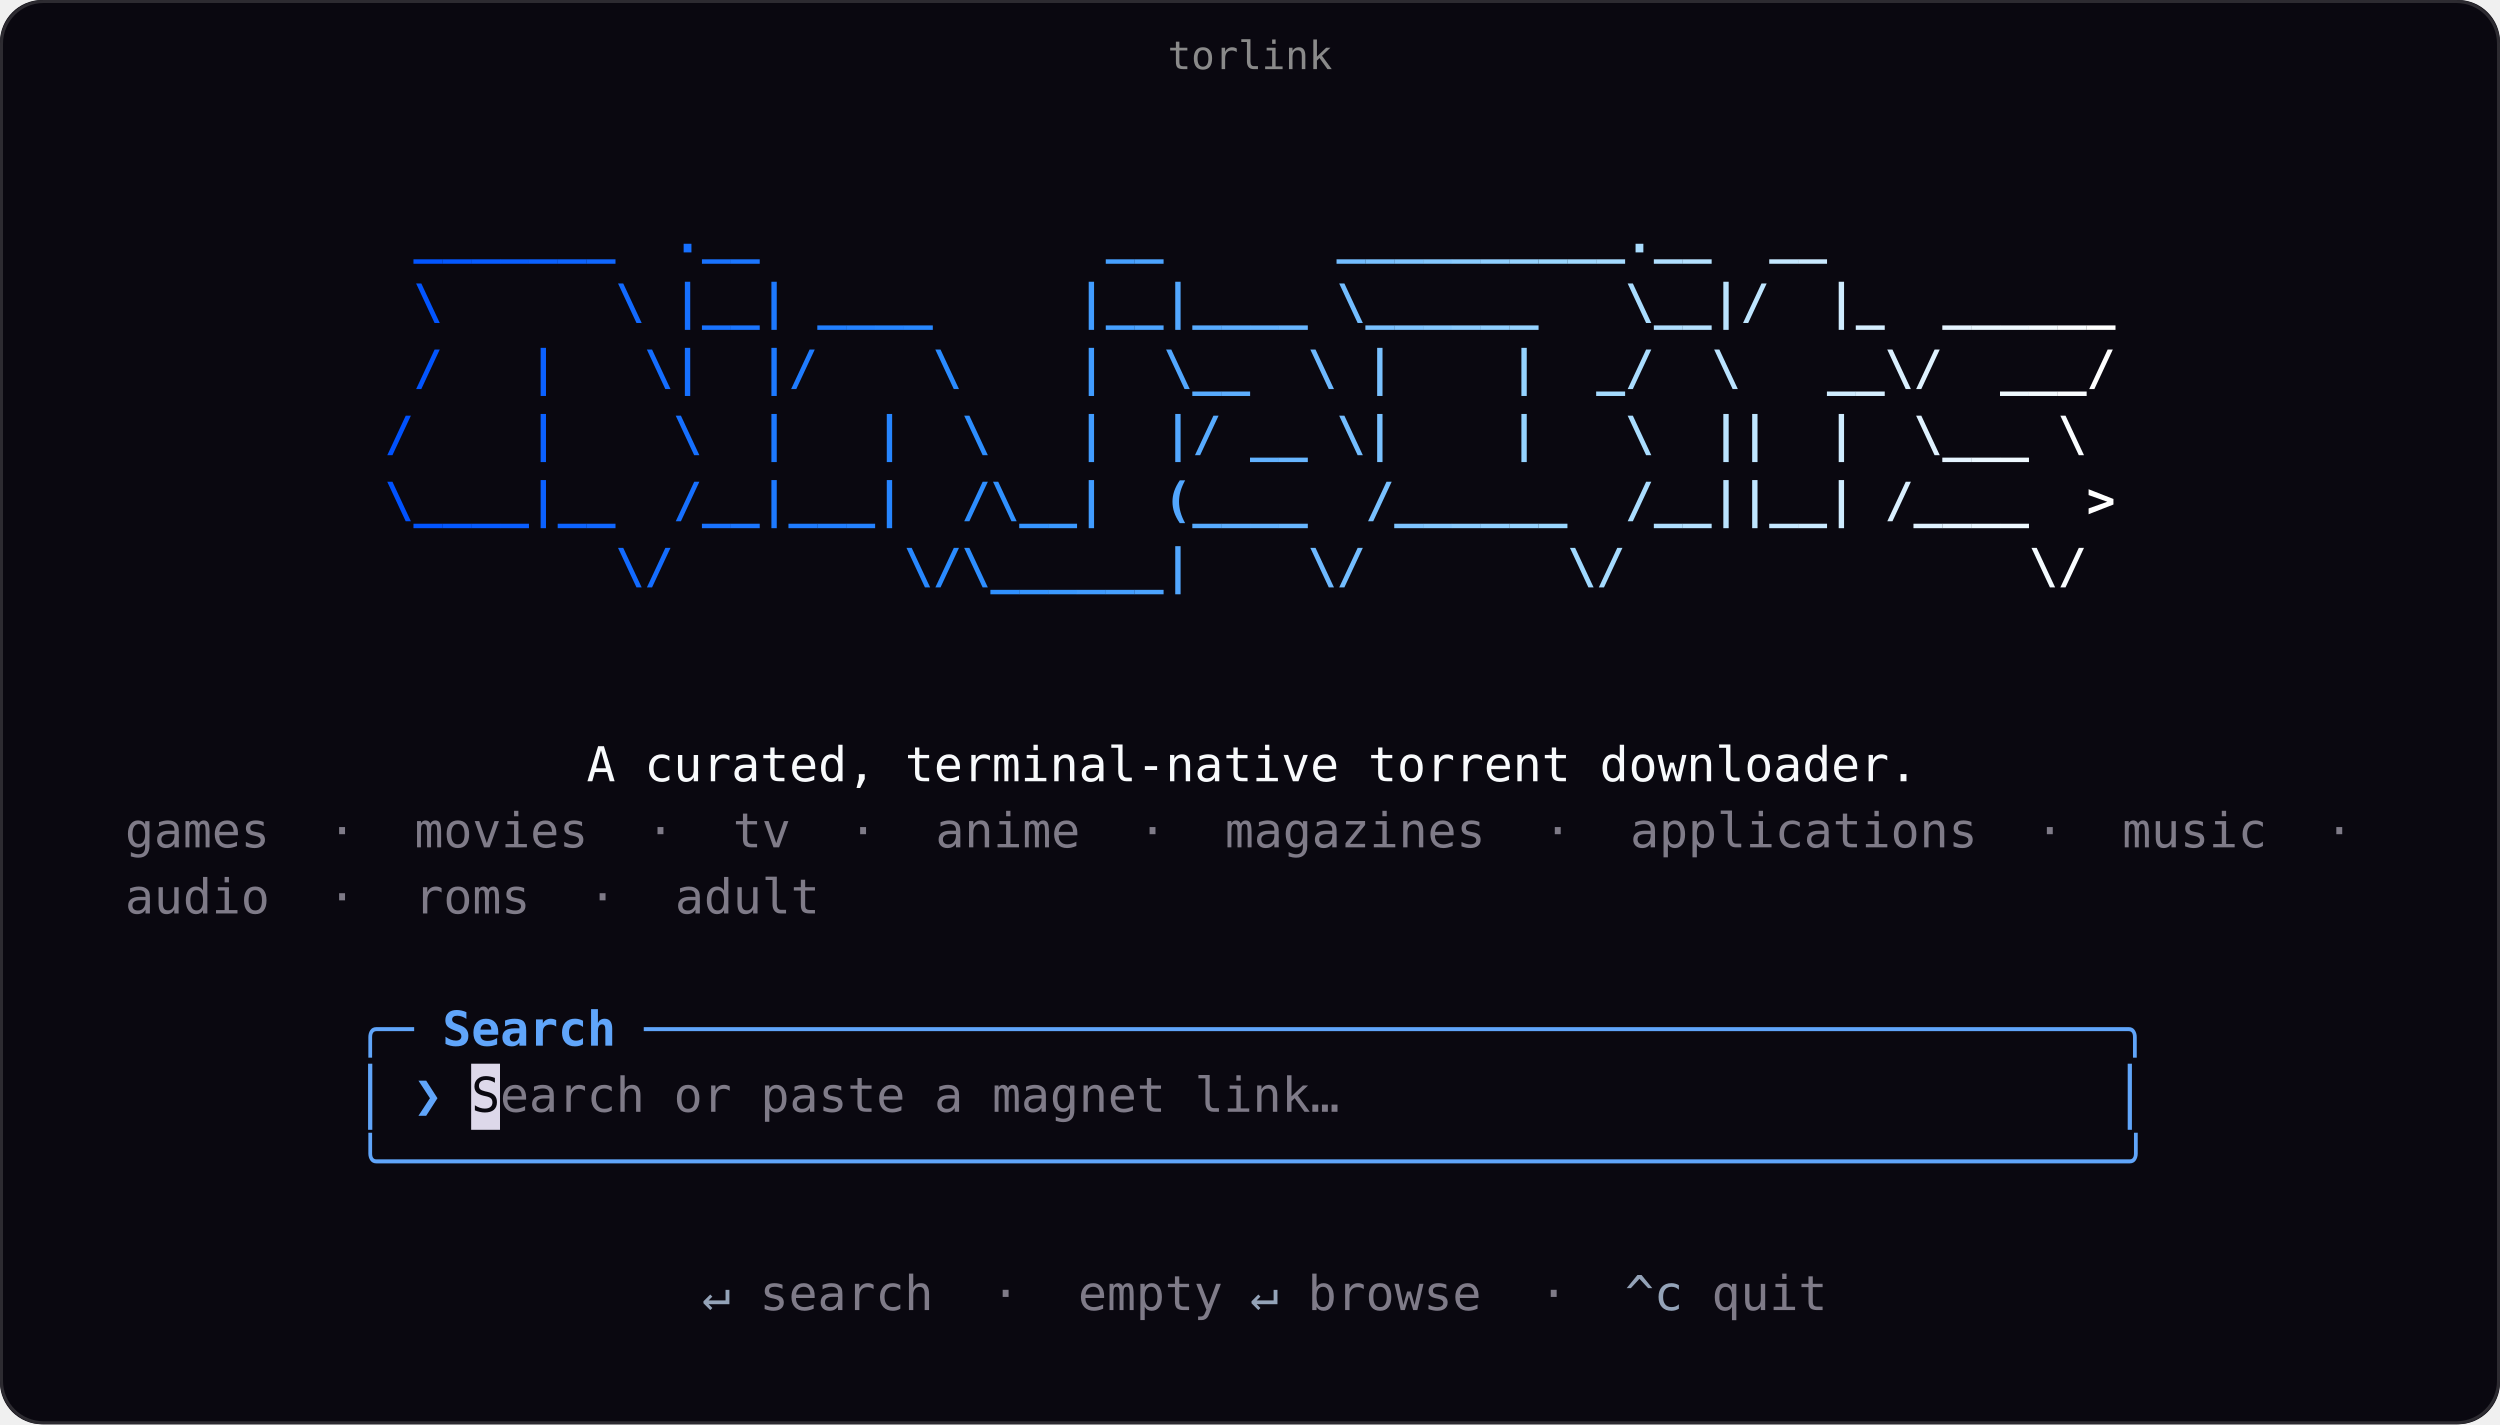
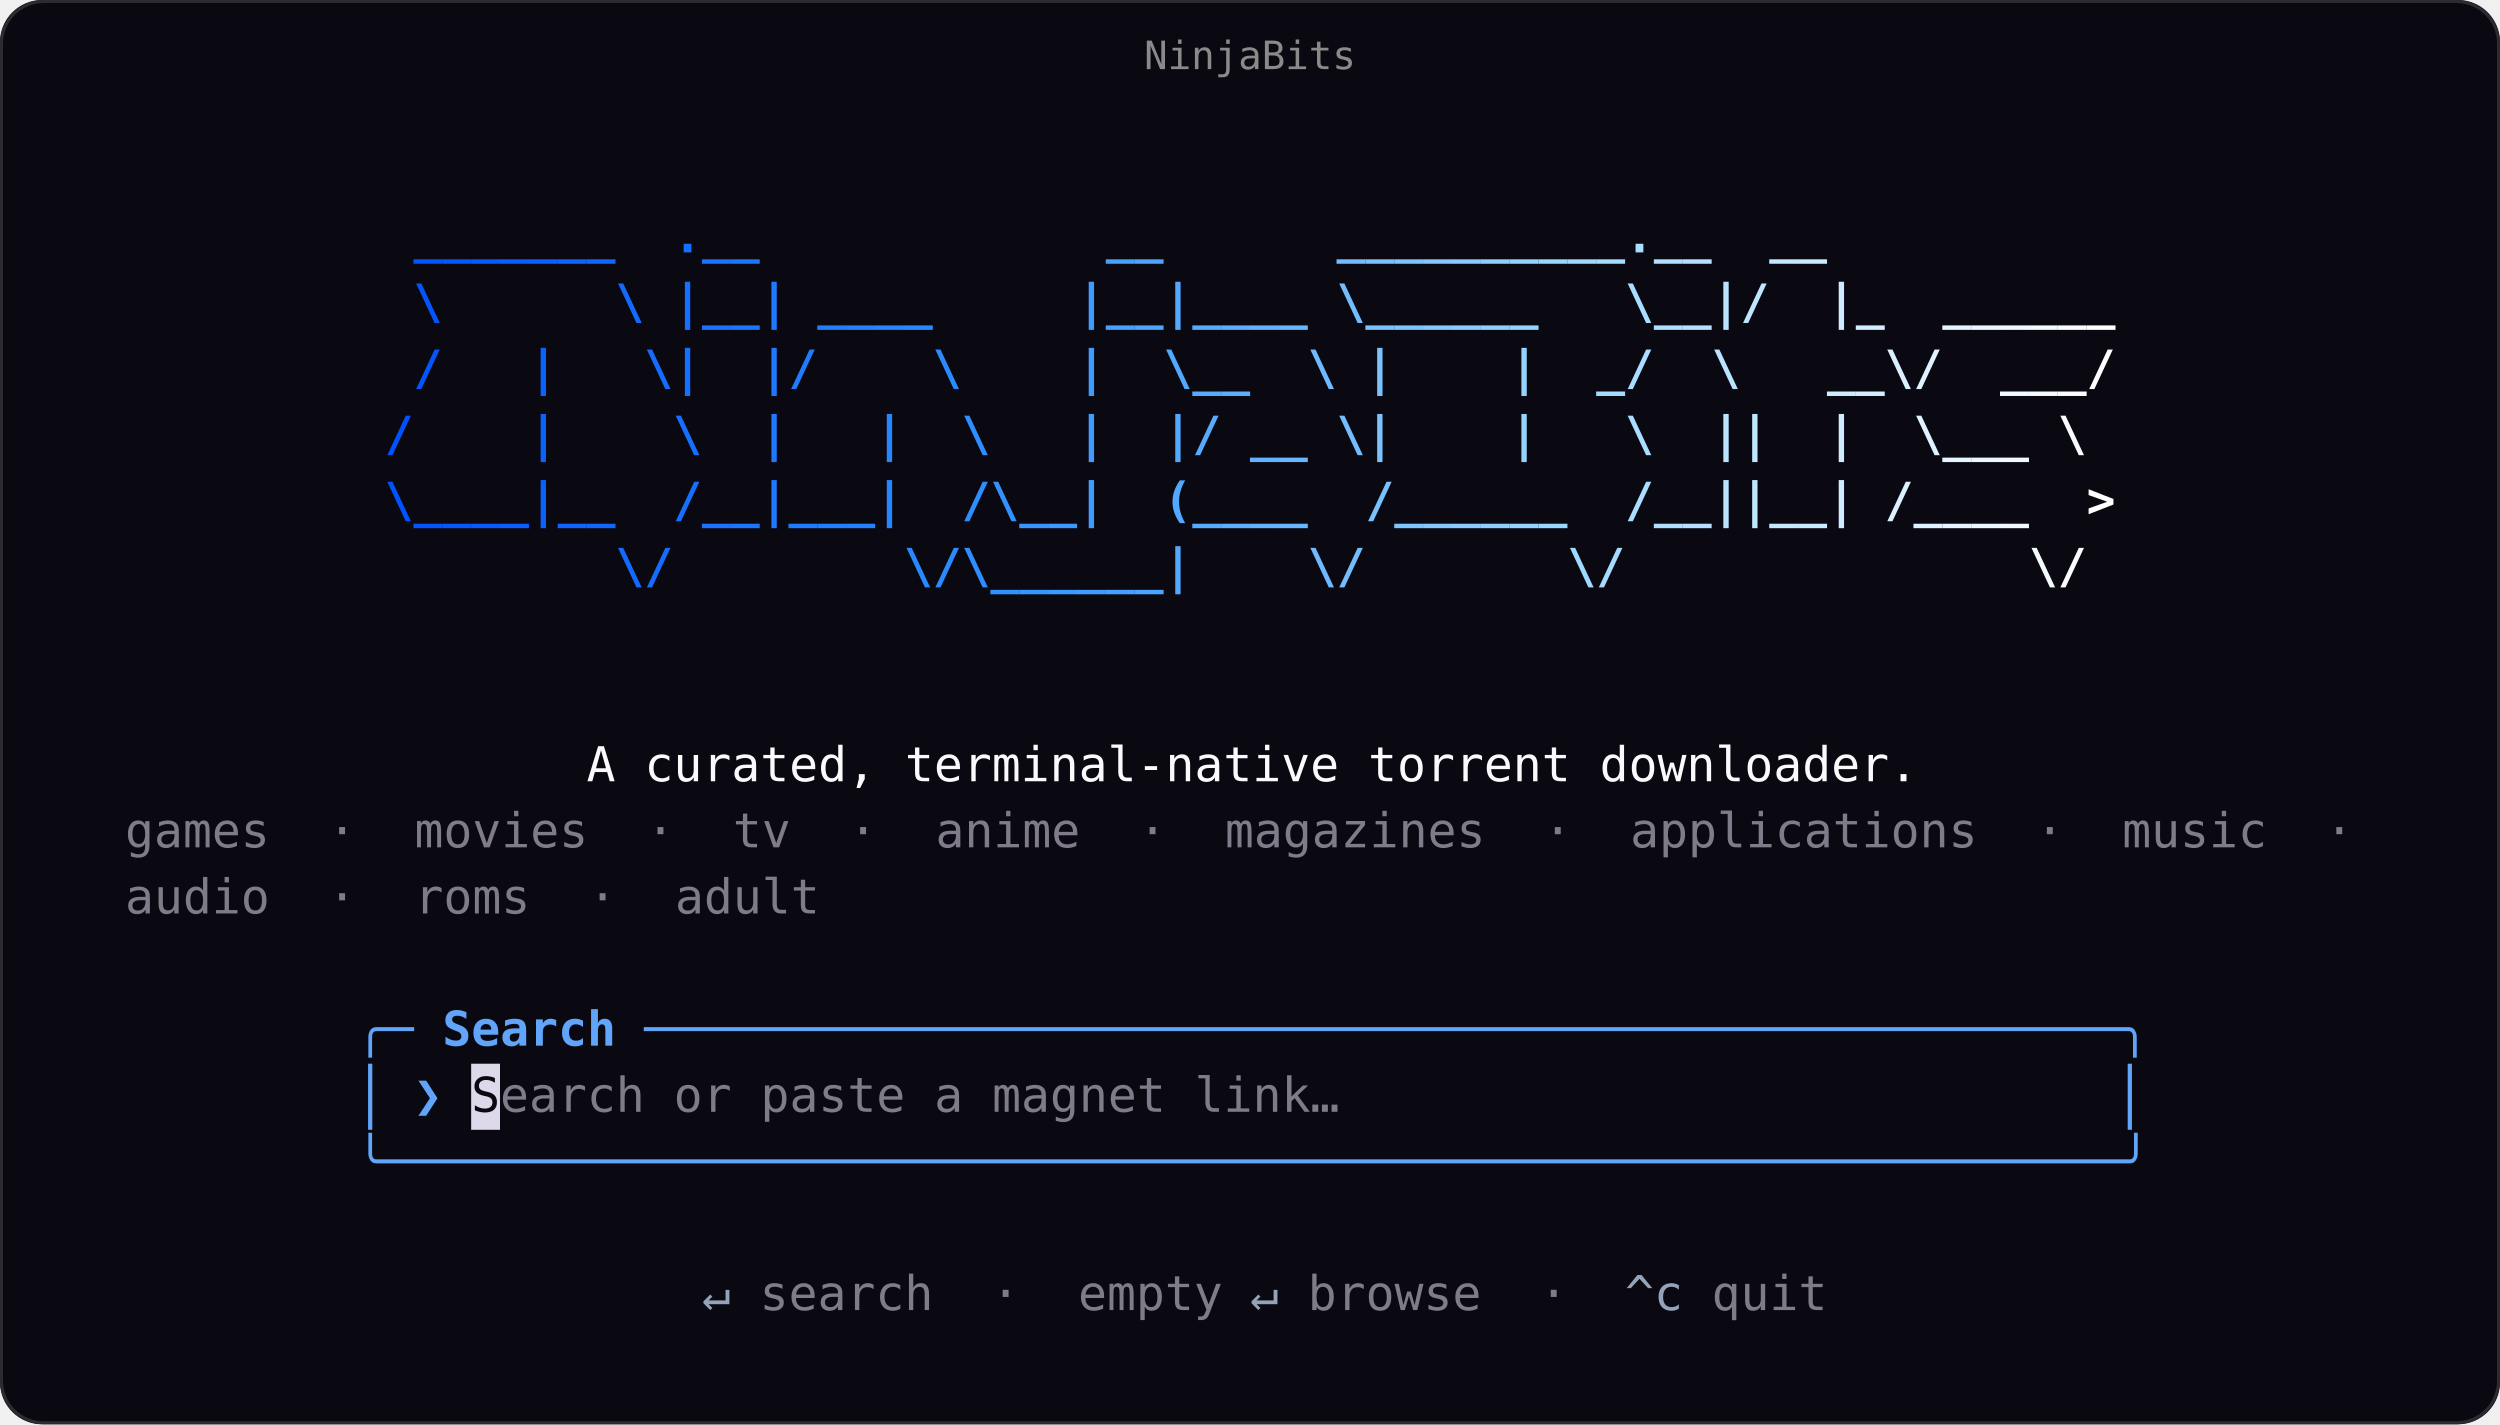
<svg xmlns="http://www.w3.org/2000/svg" width="832" height="474" viewBox="0 0 832 474" style="max-width: 832px; width: 100%; height: auto;" role="img">
  <rect width="100%" height="100%" rx="14" fill="#0a0810" />
  <rect x="0.5" y="0.5" width="831" height="473" rx="14" fill="none" stroke="#2d2b31" stroke-width="1" />
-   <text x="416" y="23" text-anchor="middle" font-family="ui-monospace, &quot;Cascadia Mono&quot;, &quot;SF Mono&quot;, Menlo, Consolas, &quot;DejaVu Sans Mono&quot;, monospace" font-size="13" fill="#8a8a8a">torlink</text>
+   <text x="416" y="23" text-anchor="middle" font-family="ui-monospace, &quot;Cascadia Mono&quot;, &quot;SF Mono&quot;, Menlo, Consolas, &quot;DejaVu Sans Mono&quot;, monospace" font-size="13" fill="#8a8a8a">NinjaBits</text>
  <g font-family="ui-monospace, &quot;Cascadia Mono&quot;, &quot;SF Mono&quot;, Menlo, Consolas, &quot;DejaVu Sans Mono&quot;, monospace" font-size="16" fill="#ddd8ea">
    <text x="137.6" y="84" textLength="9.6" lengthAdjust="spacingAndGlyphs" xml:space="preserve" fill="#0255ff" font-weight="600">_</text>
    <text x="147.2" y="84" textLength="9.6" lengthAdjust="spacingAndGlyphs" xml:space="preserve" fill="#0458ff" font-weight="600">_</text>
    <text x="156.8" y="84" textLength="9.6" lengthAdjust="spacingAndGlyphs" xml:space="preserve" fill="#075bff" font-weight="600">_</text>
    <text x="166.4" y="84" textLength="9.6" lengthAdjust="spacingAndGlyphs" xml:space="preserve" fill="#095eff" font-weight="600">_</text>
    <text x="176" y="84" textLength="9.6" lengthAdjust="spacingAndGlyphs" xml:space="preserve" fill="#0b61ff" font-weight="600">_</text>
    <text x="185.6" y="84" textLength="9.6" lengthAdjust="spacingAndGlyphs" xml:space="preserve" fill="#0d64ff" font-weight="600">_</text>
    <text x="195.2" y="84" textLength="9.6" lengthAdjust="spacingAndGlyphs" xml:space="preserve" fill="#1067ff" font-weight="600">_</text>
    <text x="224" y="84" textLength="9.6" lengthAdjust="spacingAndGlyphs" xml:space="preserve" fill="#1670ff" font-weight="600">.</text>
    <text x="233.6" y="84" textLength="9.6" lengthAdjust="spacingAndGlyphs" xml:space="preserve" fill="#1973ff" font-weight="600">_</text>
    <text x="243.2" y="84" textLength="9.6" lengthAdjust="spacingAndGlyphs" xml:space="preserve" fill="#1b76ff" font-weight="600">_</text>
    <text x="368" y="84" textLength="9.6" lengthAdjust="spacingAndGlyphs" xml:space="preserve" fill="#46a0ff" font-weight="600">_</text>
    <text x="377.6" y="84" textLength="9.6" lengthAdjust="spacingAndGlyphs" xml:space="preserve" fill="#4ca4ff" font-weight="600">_</text>
    <text x="444.8" y="84" textLength="9.6" lengthAdjust="spacingAndGlyphs" xml:space="preserve" fill="#73bdff" font-weight="600">_</text>
    <text x="454.4" y="84" textLength="9.6" lengthAdjust="spacingAndGlyphs" xml:space="preserve" fill="#79c1ff" font-weight="600">_</text>
    <text x="464" y="84" textLength="9.6" lengthAdjust="spacingAndGlyphs" xml:space="preserve" fill="#7ec4ff" font-weight="600">_</text>
    <text x="473.6" y="84" textLength="9.6" lengthAdjust="spacingAndGlyphs" xml:space="preserve" fill="#84c8ff" font-weight="600">_</text>
    <text x="483.2" y="84" textLength="9.6" lengthAdjust="spacingAndGlyphs" xml:space="preserve" fill="#8accff" font-weight="600">_</text>
    <text x="492.8" y="84" textLength="9.6" lengthAdjust="spacingAndGlyphs" xml:space="preserve" fill="#8fcfff" font-weight="600">_</text>
    <text x="502.4" y="84" textLength="9.6" lengthAdjust="spacingAndGlyphs" xml:space="preserve" fill="#95d3ff" font-weight="600">_</text>
    <text x="512" y="84" textLength="9.6" lengthAdjust="spacingAndGlyphs" xml:space="preserve" fill="#9ad7ff" font-weight="600">_</text>
    <text x="521.6" y="84" textLength="9.6" lengthAdjust="spacingAndGlyphs" xml:space="preserve" fill="#a0d9ff" font-weight="600">_</text>
    <text x="531.2" y="84" textLength="9.6" lengthAdjust="spacingAndGlyphs" xml:space="preserve" fill="#a5dbff" font-weight="600">_</text>
    <text x="540.8" y="84" textLength="9.6" lengthAdjust="spacingAndGlyphs" xml:space="preserve" fill="#aaddff" font-weight="600">.</text>
    <text x="550.4" y="84" textLength="9.6" lengthAdjust="spacingAndGlyphs" xml:space="preserve" fill="#b0dfff" font-weight="600">_</text>
    <text x="560" y="84" textLength="9.6" lengthAdjust="spacingAndGlyphs" xml:space="preserve" fill="#b5e1ff" font-weight="600">_</text>
    <text x="588.8" y="84" textLength="9.6" lengthAdjust="spacingAndGlyphs" xml:space="preserve" fill="#c5e8ff" font-weight="600">_</text>
    <text x="598.4" y="84" textLength="9.6" lengthAdjust="spacingAndGlyphs" xml:space="preserve" fill="#caeaff" font-weight="600">_</text>
    <text x="137.6" y="106" textLength="9.6" lengthAdjust="spacingAndGlyphs" xml:space="preserve" fill="#0255ff" font-weight="600">\</text>
    <text x="204.8" y="106" textLength="9.6" lengthAdjust="spacingAndGlyphs" xml:space="preserve" fill="#126aff" font-weight="600">\</text>
    <text x="224" y="106" textLength="9.6" lengthAdjust="spacingAndGlyphs" xml:space="preserve" fill="#1670ff" font-weight="600">|</text>
    <text x="233.6" y="106" textLength="9.6" lengthAdjust="spacingAndGlyphs" xml:space="preserve" fill="#1973ff" font-weight="600">_</text>
    <text x="243.2" y="106" textLength="9.6" lengthAdjust="spacingAndGlyphs" xml:space="preserve" fill="#1b76ff" font-weight="600">_</text>
    <text x="252.8" y="106" textLength="9.6" lengthAdjust="spacingAndGlyphs" xml:space="preserve" fill="#1d79ff" font-weight="600">|</text>
    <text x="272" y="106" textLength="9.6" lengthAdjust="spacingAndGlyphs" xml:space="preserve" fill="#217fff" font-weight="600">_</text>
    <text x="281.6" y="106" textLength="9.6" lengthAdjust="spacingAndGlyphs" xml:space="preserve" fill="#2482ff" font-weight="600">_</text>
    <text x="291.2" y="106" textLength="9.6" lengthAdjust="spacingAndGlyphs" xml:space="preserve" fill="#2685ff" font-weight="600">_</text>
    <text x="300.8" y="106" textLength="9.6" lengthAdjust="spacingAndGlyphs" xml:space="preserve" fill="#2888ff" font-weight="600">_</text>
    <text x="358.4" y="106" textLength="9.6" lengthAdjust="spacingAndGlyphs" xml:space="preserve" fill="#419cff" font-weight="600">|</text>
    <text x="368" y="106" textLength="9.6" lengthAdjust="spacingAndGlyphs" xml:space="preserve" fill="#46a0ff" font-weight="600">_</text>
    <text x="377.6" y="106" textLength="9.6" lengthAdjust="spacingAndGlyphs" xml:space="preserve" fill="#4ca4ff" font-weight="600">_</text>
    <text x="387.2" y="106" textLength="9.6" lengthAdjust="spacingAndGlyphs" xml:space="preserve" fill="#52a7ff" font-weight="600">|</text>
    <text x="396.8" y="106" textLength="9.6" lengthAdjust="spacingAndGlyphs" xml:space="preserve" fill="#57abff" font-weight="600">_</text>
    <text x="406.4" y="106" textLength="9.6" lengthAdjust="spacingAndGlyphs" xml:space="preserve" fill="#5daeff" font-weight="600">_</text>
    <text x="416" y="106" textLength="9.6" lengthAdjust="spacingAndGlyphs" xml:space="preserve" fill="#62b2ff" font-weight="600">_</text>
    <text x="425.6" y="106" textLength="9.6" lengthAdjust="spacingAndGlyphs" xml:space="preserve" fill="#68b6ff" font-weight="600">_</text>
    <text x="444.8" y="106" textLength="9.6" lengthAdjust="spacingAndGlyphs" xml:space="preserve" fill="#73bdff" font-weight="600">\</text>
    <text x="454.4" y="106" textLength="9.6" lengthAdjust="spacingAndGlyphs" xml:space="preserve" fill="#79c1ff" font-weight="600">_</text>
    <text x="464" y="106" textLength="9.6" lengthAdjust="spacingAndGlyphs" xml:space="preserve" fill="#7ec4ff" font-weight="600">_</text>
    <text x="473.6" y="106" textLength="9.6" lengthAdjust="spacingAndGlyphs" xml:space="preserve" fill="#84c8ff" font-weight="600">_</text>
    <text x="483.2" y="106" textLength="9.6" lengthAdjust="spacingAndGlyphs" xml:space="preserve" fill="#8accff" font-weight="600">_</text>
    <text x="492.8" y="106" textLength="9.6" lengthAdjust="spacingAndGlyphs" xml:space="preserve" fill="#8fcfff" font-weight="600">_</text>
    <text x="502.4" y="106" textLength="9.6" lengthAdjust="spacingAndGlyphs" xml:space="preserve" fill="#95d3ff" font-weight="600">_</text>
    <text x="540.8" y="106" textLength="9.6" lengthAdjust="spacingAndGlyphs" xml:space="preserve" fill="#aaddff" font-weight="600">\</text>
    <text x="550.4" y="106" textLength="9.6" lengthAdjust="spacingAndGlyphs" xml:space="preserve" fill="#b0dfff" font-weight="600">_</text>
    <text x="560" y="106" textLength="9.6" lengthAdjust="spacingAndGlyphs" xml:space="preserve" fill="#b5e1ff" font-weight="600">_</text>
    <text x="569.6" y="106" textLength="9.6" lengthAdjust="spacingAndGlyphs" xml:space="preserve" fill="#bae3ff" font-weight="600">|</text>
    <text x="579.2" y="106" textLength="9.6" lengthAdjust="spacingAndGlyphs" xml:space="preserve" fill="#bfe6ff" font-weight="600">/</text>
    <text x="608" y="106" textLength="9.6" lengthAdjust="spacingAndGlyphs" xml:space="preserve" fill="#cfecff" font-weight="600">|</text>
    <text x="617.6" y="106" textLength="9.6" lengthAdjust="spacingAndGlyphs" xml:space="preserve" fill="#d5eeff" font-weight="600">_</text>
    <text x="646.4" y="106" textLength="9.6" lengthAdjust="spacingAndGlyphs" xml:space="preserve" fill="#e5f4ff" font-weight="600">_</text>
    <text x="656" y="106" textLength="9.6" lengthAdjust="spacingAndGlyphs" xml:space="preserve" fill="#eaf7ff" font-weight="600">_</text>
    <text x="665.6" y="106" textLength="9.6" lengthAdjust="spacingAndGlyphs" xml:space="preserve" fill="#eff9ff" font-weight="600">_</text>
    <text x="675.2" y="106" textLength="9.6" lengthAdjust="spacingAndGlyphs" xml:space="preserve" fill="#f4fbff" font-weight="600">_</text>
    <text x="684.8" y="106" textLength="9.6" lengthAdjust="spacingAndGlyphs" xml:space="preserve" fill="#fafdff" font-weight="600">_</text>
    <text x="694.4" y="106" textLength="9.6" lengthAdjust="spacingAndGlyphs" xml:space="preserve" fill="#ffffff" font-weight="600">_</text>
    <text x="137.6" y="128" textLength="9.6" lengthAdjust="spacingAndGlyphs" xml:space="preserve" fill="#0255ff" font-weight="600">/</text>
    <text x="176" y="128" textLength="9.6" lengthAdjust="spacingAndGlyphs" xml:space="preserve" fill="#0b61ff" font-weight="600">|</text>
    <text x="214.4" y="128" textLength="9.6" lengthAdjust="spacingAndGlyphs" xml:space="preserve" fill="#146dff" font-weight="600">\</text>
    <text x="224" y="128" textLength="9.6" lengthAdjust="spacingAndGlyphs" xml:space="preserve" fill="#1670ff" font-weight="600">|</text>
    <text x="252.8" y="128" textLength="9.6" lengthAdjust="spacingAndGlyphs" xml:space="preserve" fill="#1d79ff" font-weight="600">|</text>
    <text x="262.4" y="128" textLength="9.6" lengthAdjust="spacingAndGlyphs" xml:space="preserve" fill="#1f7cff" font-weight="600">/</text>
    <text x="310.4" y="128" textLength="9.6" lengthAdjust="spacingAndGlyphs" xml:space="preserve" fill="#2a8bff" font-weight="600">\</text>
    <text x="358.4" y="128" textLength="9.6" lengthAdjust="spacingAndGlyphs" xml:space="preserve" fill="#419cff" font-weight="600">|</text>
    <text x="387.2" y="128" textLength="9.6" lengthAdjust="spacingAndGlyphs" xml:space="preserve" fill="#52a7ff" font-weight="600">\</text>
    <text x="396.8" y="128" textLength="9.6" lengthAdjust="spacingAndGlyphs" xml:space="preserve" fill="#57abff" font-weight="600">_</text>
    <text x="406.4" y="128" textLength="9.6" lengthAdjust="spacingAndGlyphs" xml:space="preserve" fill="#5daeff" font-weight="600">_</text>
    <text x="435.2" y="128" textLength="9.6" lengthAdjust="spacingAndGlyphs" xml:space="preserve" fill="#6eb9ff" font-weight="600">\</text>
    <text x="454.4" y="128" textLength="9.6" lengthAdjust="spacingAndGlyphs" xml:space="preserve" fill="#79c1ff" font-weight="600">|</text>
    <text x="502.4" y="128" textLength="9.6" lengthAdjust="spacingAndGlyphs" xml:space="preserve" fill="#95d3ff" font-weight="600">|</text>
    <text x="531.2" y="128" textLength="9.6" lengthAdjust="spacingAndGlyphs" xml:space="preserve" fill="#a5dbff" font-weight="600">_</text>
    <text x="540.8" y="128" textLength="9.6" lengthAdjust="spacingAndGlyphs" xml:space="preserve" fill="#aaddff" font-weight="600">/</text>
    <text x="569.6" y="128" textLength="9.6" lengthAdjust="spacingAndGlyphs" xml:space="preserve" fill="#bae3ff" font-weight="600">\</text>
    <text x="608" y="128" textLength="9.6" lengthAdjust="spacingAndGlyphs" xml:space="preserve" fill="#cfecff" font-weight="600">_</text>
    <text x="617.6" y="128" textLength="9.6" lengthAdjust="spacingAndGlyphs" xml:space="preserve" fill="#d5eeff" font-weight="600">_</text>
    <text x="627.2" y="128" textLength="9.6" lengthAdjust="spacingAndGlyphs" xml:space="preserve" fill="#daf0ff" font-weight="600">\</text>
    <text x="636.8" y="128" textLength="9.6" lengthAdjust="spacingAndGlyphs" xml:space="preserve" fill="#dff2ff" font-weight="600">/</text>
    <text x="665.6" y="128" textLength="9.6" lengthAdjust="spacingAndGlyphs" xml:space="preserve" fill="#eff9ff" font-weight="600">_</text>
    <text x="675.2" y="128" textLength="9.6" lengthAdjust="spacingAndGlyphs" xml:space="preserve" fill="#f4fbff" font-weight="600">_</text>
    <text x="684.8" y="128" textLength="9.6" lengthAdjust="spacingAndGlyphs" xml:space="preserve" fill="#fafdff" font-weight="600">_</text>
    <text x="694.4" y="128" textLength="9.6" lengthAdjust="spacingAndGlyphs" xml:space="preserve" fill="#ffffff" font-weight="600">/</text>
    <text x="128" y="150" textLength="9.6" lengthAdjust="spacingAndGlyphs" xml:space="preserve" fill="#0052ff" font-weight="600">/</text>
    <text x="176" y="150" textLength="9.6" lengthAdjust="spacingAndGlyphs" xml:space="preserve" fill="#0b61ff" font-weight="600">|</text>
    <text x="224" y="150" textLength="9.6" lengthAdjust="spacingAndGlyphs" xml:space="preserve" fill="#1670ff" font-weight="600">\</text>
    <text x="252.8" y="150" textLength="9.6" lengthAdjust="spacingAndGlyphs" xml:space="preserve" fill="#1d79ff" font-weight="600">|</text>
    <text x="291.2" y="150" textLength="9.6" lengthAdjust="spacingAndGlyphs" xml:space="preserve" fill="#2685ff" font-weight="600">|</text>
    <text x="320" y="150" textLength="9.6" lengthAdjust="spacingAndGlyphs" xml:space="preserve" fill="#2d8eff" font-weight="600">\</text>
    <text x="358.4" y="150" textLength="9.6" lengthAdjust="spacingAndGlyphs" xml:space="preserve" fill="#419cff" font-weight="600">|</text>
    <text x="387.2" y="150" textLength="9.6" lengthAdjust="spacingAndGlyphs" xml:space="preserve" fill="#52a7ff" font-weight="600">|</text>
    <text x="396.8" y="150" textLength="9.6" lengthAdjust="spacingAndGlyphs" xml:space="preserve" fill="#57abff" font-weight="600">/</text>
    <text x="416" y="150" textLength="9.6" lengthAdjust="spacingAndGlyphs" xml:space="preserve" fill="#62b2ff" font-weight="600">_</text>
    <text x="425.6" y="150" textLength="9.6" lengthAdjust="spacingAndGlyphs" xml:space="preserve" fill="#68b6ff" font-weight="600">_</text>
    <text x="444.8" y="150" textLength="9.6" lengthAdjust="spacingAndGlyphs" xml:space="preserve" fill="#73bdff" font-weight="600">\</text>
    <text x="454.4" y="150" textLength="9.6" lengthAdjust="spacingAndGlyphs" xml:space="preserve" fill="#79c1ff" font-weight="600">|</text>
    <text x="502.4" y="150" textLength="9.6" lengthAdjust="spacingAndGlyphs" xml:space="preserve" fill="#95d3ff" font-weight="600">|</text>
    <text x="540.8" y="150" textLength="9.6" lengthAdjust="spacingAndGlyphs" xml:space="preserve" fill="#aaddff" font-weight="600">\</text>
    <text x="569.6" y="150" textLength="9.6" lengthAdjust="spacingAndGlyphs" xml:space="preserve" fill="#bae3ff" font-weight="600">|</text>
    <text x="579.2" y="150" textLength="9.6" lengthAdjust="spacingAndGlyphs" xml:space="preserve" fill="#bfe6ff" font-weight="600">|</text>
    <text x="608" y="150" textLength="9.6" lengthAdjust="spacingAndGlyphs" xml:space="preserve" fill="#cfecff" font-weight="600">|</text>
    <text x="636.8" y="150" textLength="9.6" lengthAdjust="spacingAndGlyphs" xml:space="preserve" fill="#dff2ff" font-weight="600">\</text>
    <text x="646.4" y="150" textLength="9.6" lengthAdjust="spacingAndGlyphs" xml:space="preserve" fill="#e5f4ff" font-weight="600">_</text>
    <text x="656" y="150" textLength="9.6" lengthAdjust="spacingAndGlyphs" xml:space="preserve" fill="#eaf7ff" font-weight="600">_</text>
    <text x="665.6" y="150" textLength="9.6" lengthAdjust="spacingAndGlyphs" xml:space="preserve" fill="#eff9ff" font-weight="600">_</text>
    <text x="684.8" y="150" textLength="9.6" lengthAdjust="spacingAndGlyphs" xml:space="preserve" fill="#fafdff" font-weight="600">\</text>
    <text x="128" y="172" textLength="9.6" lengthAdjust="spacingAndGlyphs" xml:space="preserve" fill="#0052ff" font-weight="600">\</text>
    <text x="137.6" y="172" textLength="9.6" lengthAdjust="spacingAndGlyphs" xml:space="preserve" fill="#0255ff" font-weight="600">_</text>
    <text x="147.2" y="172" textLength="9.6" lengthAdjust="spacingAndGlyphs" xml:space="preserve" fill="#0458ff" font-weight="600">_</text>
    <text x="156.8" y="172" textLength="9.6" lengthAdjust="spacingAndGlyphs" xml:space="preserve" fill="#075bff" font-weight="600">_</text>
    <text x="166.4" y="172" textLength="9.6" lengthAdjust="spacingAndGlyphs" xml:space="preserve" fill="#095eff" font-weight="600">_</text>
    <text x="176" y="172" textLength="9.6" lengthAdjust="spacingAndGlyphs" xml:space="preserve" fill="#0b61ff" font-weight="600">|</text>
    <text x="185.6" y="172" textLength="9.6" lengthAdjust="spacingAndGlyphs" xml:space="preserve" fill="#0d64ff" font-weight="600">_</text>
    <text x="195.2" y="172" textLength="9.6" lengthAdjust="spacingAndGlyphs" xml:space="preserve" fill="#1067ff" font-weight="600">_</text>
    <text x="224" y="172" textLength="9.6" lengthAdjust="spacingAndGlyphs" xml:space="preserve" fill="#1670ff" font-weight="600">/</text>
    <text x="233.6" y="172" textLength="9.6" lengthAdjust="spacingAndGlyphs" xml:space="preserve" fill="#1973ff" font-weight="600">_</text>
    <text x="243.2" y="172" textLength="9.6" lengthAdjust="spacingAndGlyphs" xml:space="preserve" fill="#1b76ff" font-weight="600">_</text>
    <text x="252.8" y="172" textLength="9.6" lengthAdjust="spacingAndGlyphs" xml:space="preserve" fill="#1d79ff" font-weight="600">|</text>
    <text x="262.4" y="172" textLength="9.6" lengthAdjust="spacingAndGlyphs" xml:space="preserve" fill="#1f7cff" font-weight="600">_</text>
    <text x="272" y="172" textLength="9.6" lengthAdjust="spacingAndGlyphs" xml:space="preserve" fill="#217fff" font-weight="600">_</text>
    <text x="281.6" y="172" textLength="9.6" lengthAdjust="spacingAndGlyphs" xml:space="preserve" fill="#2482ff" font-weight="600">_</text>
    <text x="291.2" y="172" textLength="9.6" lengthAdjust="spacingAndGlyphs" xml:space="preserve" fill="#2685ff" font-weight="600">|</text>
    <text x="320" y="172" textLength="9.6" lengthAdjust="spacingAndGlyphs" xml:space="preserve" fill="#2d8eff" font-weight="600">/</text>
    <text x="329.6" y="172" textLength="9.6" lengthAdjust="spacingAndGlyphs" xml:space="preserve" fill="#3091ff" font-weight="600">\</text>
    <text x="339.2" y="172" textLength="9.6" lengthAdjust="spacingAndGlyphs" xml:space="preserve" fill="#3695ff" font-weight="600">_</text>
    <text x="348.8" y="172" textLength="9.6" lengthAdjust="spacingAndGlyphs" xml:space="preserve" fill="#3b99ff" font-weight="600">_</text>
    <text x="358.4" y="172" textLength="9.6" lengthAdjust="spacingAndGlyphs" xml:space="preserve" fill="#419cff" font-weight="600">|</text>
    <text x="387.2" y="172" textLength="9.6" lengthAdjust="spacingAndGlyphs" xml:space="preserve" fill="#52a7ff" font-weight="600">(</text>
    <text x="396.8" y="172" textLength="9.6" lengthAdjust="spacingAndGlyphs" xml:space="preserve" fill="#57abff" font-weight="600">_</text>
    <text x="406.4" y="172" textLength="9.6" lengthAdjust="spacingAndGlyphs" xml:space="preserve" fill="#5daeff" font-weight="600">_</text>
    <text x="416" y="172" textLength="9.6" lengthAdjust="spacingAndGlyphs" xml:space="preserve" fill="#62b2ff" font-weight="600">_</text>
    <text x="425.6" y="172" textLength="9.6" lengthAdjust="spacingAndGlyphs" xml:space="preserve" fill="#68b6ff" font-weight="600">_</text>
    <text x="454.4" y="172" textLength="9.6" lengthAdjust="spacingAndGlyphs" xml:space="preserve" fill="#79c1ff" font-weight="600">/</text>
    <text x="464" y="172" textLength="9.6" lengthAdjust="spacingAndGlyphs" xml:space="preserve" fill="#7ec4ff" font-weight="600">_</text>
    <text x="473.6" y="172" textLength="9.6" lengthAdjust="spacingAndGlyphs" xml:space="preserve" fill="#84c8ff" font-weight="600">_</text>
    <text x="483.2" y="172" textLength="9.6" lengthAdjust="spacingAndGlyphs" xml:space="preserve" fill="#8accff" font-weight="600">_</text>
    <text x="492.8" y="172" textLength="9.6" lengthAdjust="spacingAndGlyphs" xml:space="preserve" fill="#8fcfff" font-weight="600">_</text>
    <text x="502.4" y="172" textLength="9.6" lengthAdjust="spacingAndGlyphs" xml:space="preserve" fill="#95d3ff" font-weight="600">_</text>
    <text x="512" y="172" textLength="9.6" lengthAdjust="spacingAndGlyphs" xml:space="preserve" fill="#9ad7ff" font-weight="600">_</text>
    <text x="540.8" y="172" textLength="9.6" lengthAdjust="spacingAndGlyphs" xml:space="preserve" fill="#aaddff" font-weight="600">/</text>
    <text x="550.4" y="172" textLength="9.6" lengthAdjust="spacingAndGlyphs" xml:space="preserve" fill="#b0dfff" font-weight="600">_</text>
    <text x="560" y="172" textLength="9.6" lengthAdjust="spacingAndGlyphs" xml:space="preserve" fill="#b5e1ff" font-weight="600">_</text>
    <text x="569.6" y="172" textLength="9.6" lengthAdjust="spacingAndGlyphs" xml:space="preserve" fill="#bae3ff" font-weight="600">|</text>
    <text x="579.2" y="172" textLength="9.6" lengthAdjust="spacingAndGlyphs" xml:space="preserve" fill="#bfe6ff" font-weight="600">|</text>
    <text x="588.8" y="172" textLength="9.6" lengthAdjust="spacingAndGlyphs" xml:space="preserve" fill="#c5e8ff" font-weight="600">_</text>
    <text x="598.4" y="172" textLength="9.6" lengthAdjust="spacingAndGlyphs" xml:space="preserve" fill="#caeaff" font-weight="600">_</text>
    <text x="608" y="172" textLength="9.6" lengthAdjust="spacingAndGlyphs" xml:space="preserve" fill="#cfecff" font-weight="600">|</text>
    <text x="627.2" y="172" textLength="9.6" lengthAdjust="spacingAndGlyphs" xml:space="preserve" fill="#daf0ff" font-weight="600">/</text>
    <text x="636.8" y="172" textLength="9.6" lengthAdjust="spacingAndGlyphs" xml:space="preserve" fill="#dff2ff" font-weight="600">_</text>
    <text x="646.4" y="172" textLength="9.6" lengthAdjust="spacingAndGlyphs" xml:space="preserve" fill="#e5f4ff" font-weight="600">_</text>
    <text x="656" y="172" textLength="9.6" lengthAdjust="spacingAndGlyphs" xml:space="preserve" fill="#eaf7ff" font-weight="600">_</text>
    <text x="665.6" y="172" textLength="9.6" lengthAdjust="spacingAndGlyphs" xml:space="preserve" fill="#eff9ff" font-weight="600">_</text>
    <text x="694.4" y="172" textLength="9.6" lengthAdjust="spacingAndGlyphs" xml:space="preserve" fill="#ffffff" font-weight="600">&gt;</text>
    <text x="204.8" y="194" textLength="9.6" lengthAdjust="spacingAndGlyphs" xml:space="preserve" fill="#126aff" font-weight="600">\</text>
    <text x="214.4" y="194" textLength="9.6" lengthAdjust="spacingAndGlyphs" xml:space="preserve" fill="#146dff" font-weight="600">/</text>
    <text x="300.8" y="194" textLength="9.6" lengthAdjust="spacingAndGlyphs" xml:space="preserve" fill="#2888ff" font-weight="600">\</text>
    <text x="310.4" y="194" textLength="9.6" lengthAdjust="spacingAndGlyphs" xml:space="preserve" fill="#2a8bff" font-weight="600">/</text>
    <text x="320" y="194" textLength="9.6" lengthAdjust="spacingAndGlyphs" xml:space="preserve" fill="#2d8eff" font-weight="600">\</text>
    <text x="329.6" y="194" textLength="9.6" lengthAdjust="spacingAndGlyphs" xml:space="preserve" fill="#3091ff" font-weight="600">_</text>
    <text x="339.2" y="194" textLength="9.6" lengthAdjust="spacingAndGlyphs" xml:space="preserve" fill="#3695ff" font-weight="600">_</text>
    <text x="348.8" y="194" textLength="9.6" lengthAdjust="spacingAndGlyphs" xml:space="preserve" fill="#3b99ff" font-weight="600">_</text>
    <text x="358.4" y="194" textLength="9.6" lengthAdjust="spacingAndGlyphs" xml:space="preserve" fill="#419cff" font-weight="600">_</text>
    <text x="368" y="194" textLength="9.6" lengthAdjust="spacingAndGlyphs" xml:space="preserve" fill="#46a0ff" font-weight="600">_</text>
    <text x="377.6" y="194" textLength="9.6" lengthAdjust="spacingAndGlyphs" xml:space="preserve" fill="#4ca4ff" font-weight="600">_</text>
    <text x="387.2" y="194" textLength="9.6" lengthAdjust="spacingAndGlyphs" xml:space="preserve" fill="#52a7ff" font-weight="600">|</text>
    <text x="435.2" y="194" textLength="9.6" lengthAdjust="spacingAndGlyphs" xml:space="preserve" fill="#6eb9ff" font-weight="600">\</text>
    <text x="444.8" y="194" textLength="9.6" lengthAdjust="spacingAndGlyphs" xml:space="preserve" fill="#73bdff" font-weight="600">/</text>
    <text x="521.6" y="194" textLength="9.6" lengthAdjust="spacingAndGlyphs" xml:space="preserve" fill="#a0d9ff" font-weight="600">\</text>
    <text x="531.2" y="194" textLength="9.6" lengthAdjust="spacingAndGlyphs" xml:space="preserve" fill="#a5dbff" font-weight="600">/</text>
    <text x="675.2" y="194" textLength="9.6" lengthAdjust="spacingAndGlyphs" xml:space="preserve" fill="#f4fbff" font-weight="600">\</text>
    <text x="684.8" y="194" textLength="9.6" lengthAdjust="spacingAndGlyphs" xml:space="preserve" fill="#fafdff" font-weight="600">/</text>
    <text x="195.2" y="260" textLength="441.6" lengthAdjust="spacingAndGlyphs" xml:space="preserve" fill="#f8fafc">A curated, terminal-native torrent downloader.</text>
    <text x="41.6" y="282" textLength="739.2" lengthAdjust="spacingAndGlyphs" xml:space="preserve" fill-opacity="0.55">games  ·  movies  ·  tv  ·  anime  ·  magazines  ·  applications  ·  music  ·</text>
    <text x="41.6" y="304" textLength="230.4" lengthAdjust="spacingAndGlyphs" xml:space="preserve" fill-opacity="0.55">audio  ·  roms  ·  adult</text>
    <text x="118.4" y="348" textLength="19.2" lengthAdjust="spacingAndGlyphs" xml:space="preserve" fill="#60a5fa">╭─</text>
    <text x="147.2" y="348" textLength="57.6" lengthAdjust="spacingAndGlyphs" xml:space="preserve" fill="#60a5fa" font-weight="600">Search</text>
    <text x="214.4" y="348" textLength="499.2" lengthAdjust="spacingAndGlyphs" xml:space="preserve" fill="#60a5fa">───────────────────────────────────────────────────╮</text>
    <rect x="122.5" y="354" width="1.4" height="22" fill="#60a5fa" />
    <text x="137.6" y="370" textLength="9.6" lengthAdjust="spacingAndGlyphs" xml:space="preserve" fill="#60a5fa">❯</text>
    <rect x="156.8" y="354" width="9.6" height="22" fill="#ddd8ea" />
    <text x="156.8" y="370" textLength="9.6" lengthAdjust="spacingAndGlyphs" xml:space="preserve" fill="#0a0810">S</text>
    <text x="166.4" y="370" textLength="278.4" lengthAdjust="spacingAndGlyphs" xml:space="preserve" fill-opacity="0.55">earch or paste a magnet link…</text>
    <rect x="708.1" y="354" width="1.4" height="22" fill="#60a5fa" />
    <text x="118.4" y="392" textLength="595.2" lengthAdjust="spacingAndGlyphs" xml:space="preserve" fill="#60a5fa">╰────────────────────────────────────────────────────────────╯</text>
    <text x="233.6" y="436" textLength="9.6" lengthAdjust="spacingAndGlyphs" xml:space="preserve" fill="#94a3b8">↵</text>
    <text x="252.8" y="436" textLength="153.6" lengthAdjust="spacingAndGlyphs" xml:space="preserve" fill-opacity="0.55">search  ·  empty</text>
    <text x="416" y="436" textLength="9.6" lengthAdjust="spacingAndGlyphs" xml:space="preserve" fill="#94a3b8">↵</text>
    <text x="435.2" y="436" textLength="86.4" lengthAdjust="spacingAndGlyphs" xml:space="preserve" fill-opacity="0.55">browse  ·</text>
    <text x="540.8" y="436" textLength="19.2" lengthAdjust="spacingAndGlyphs" xml:space="preserve" fill="#94a3b8">^c</text>
    <text x="569.6" y="436" textLength="38.4" lengthAdjust="spacingAndGlyphs" xml:space="preserve" fill-opacity="0.55">quit</text>
  </g>
</svg>
